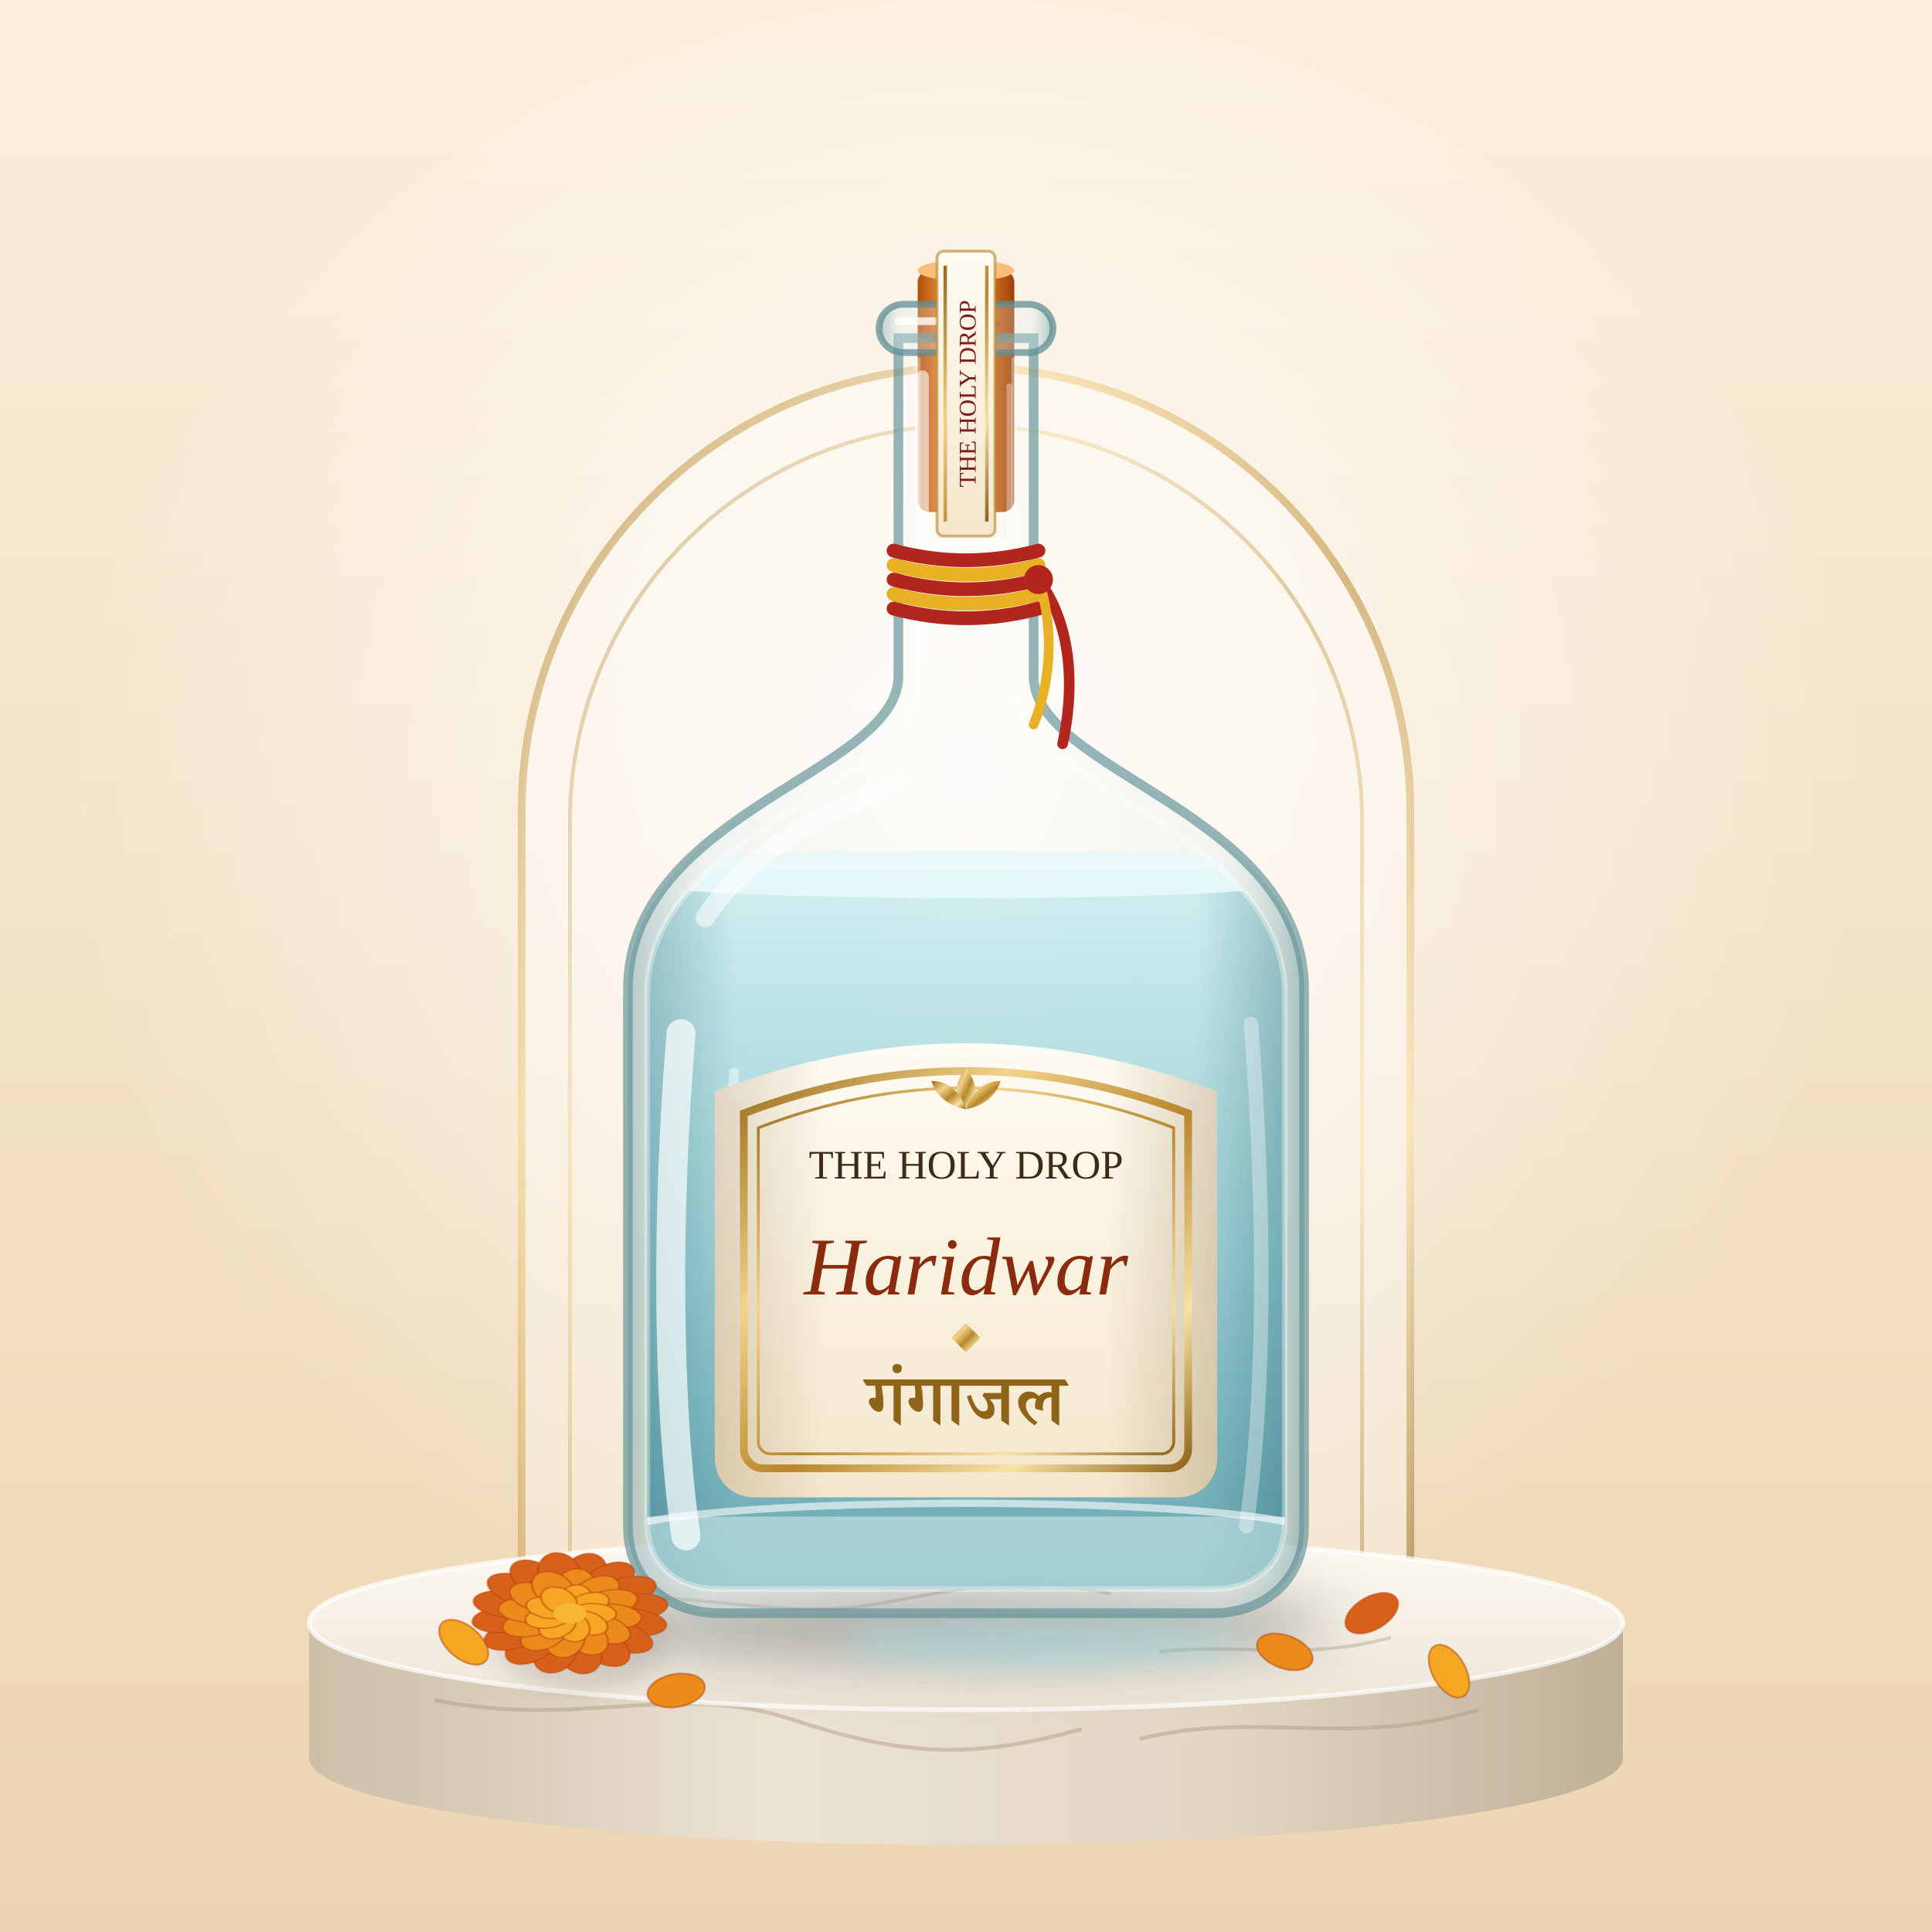
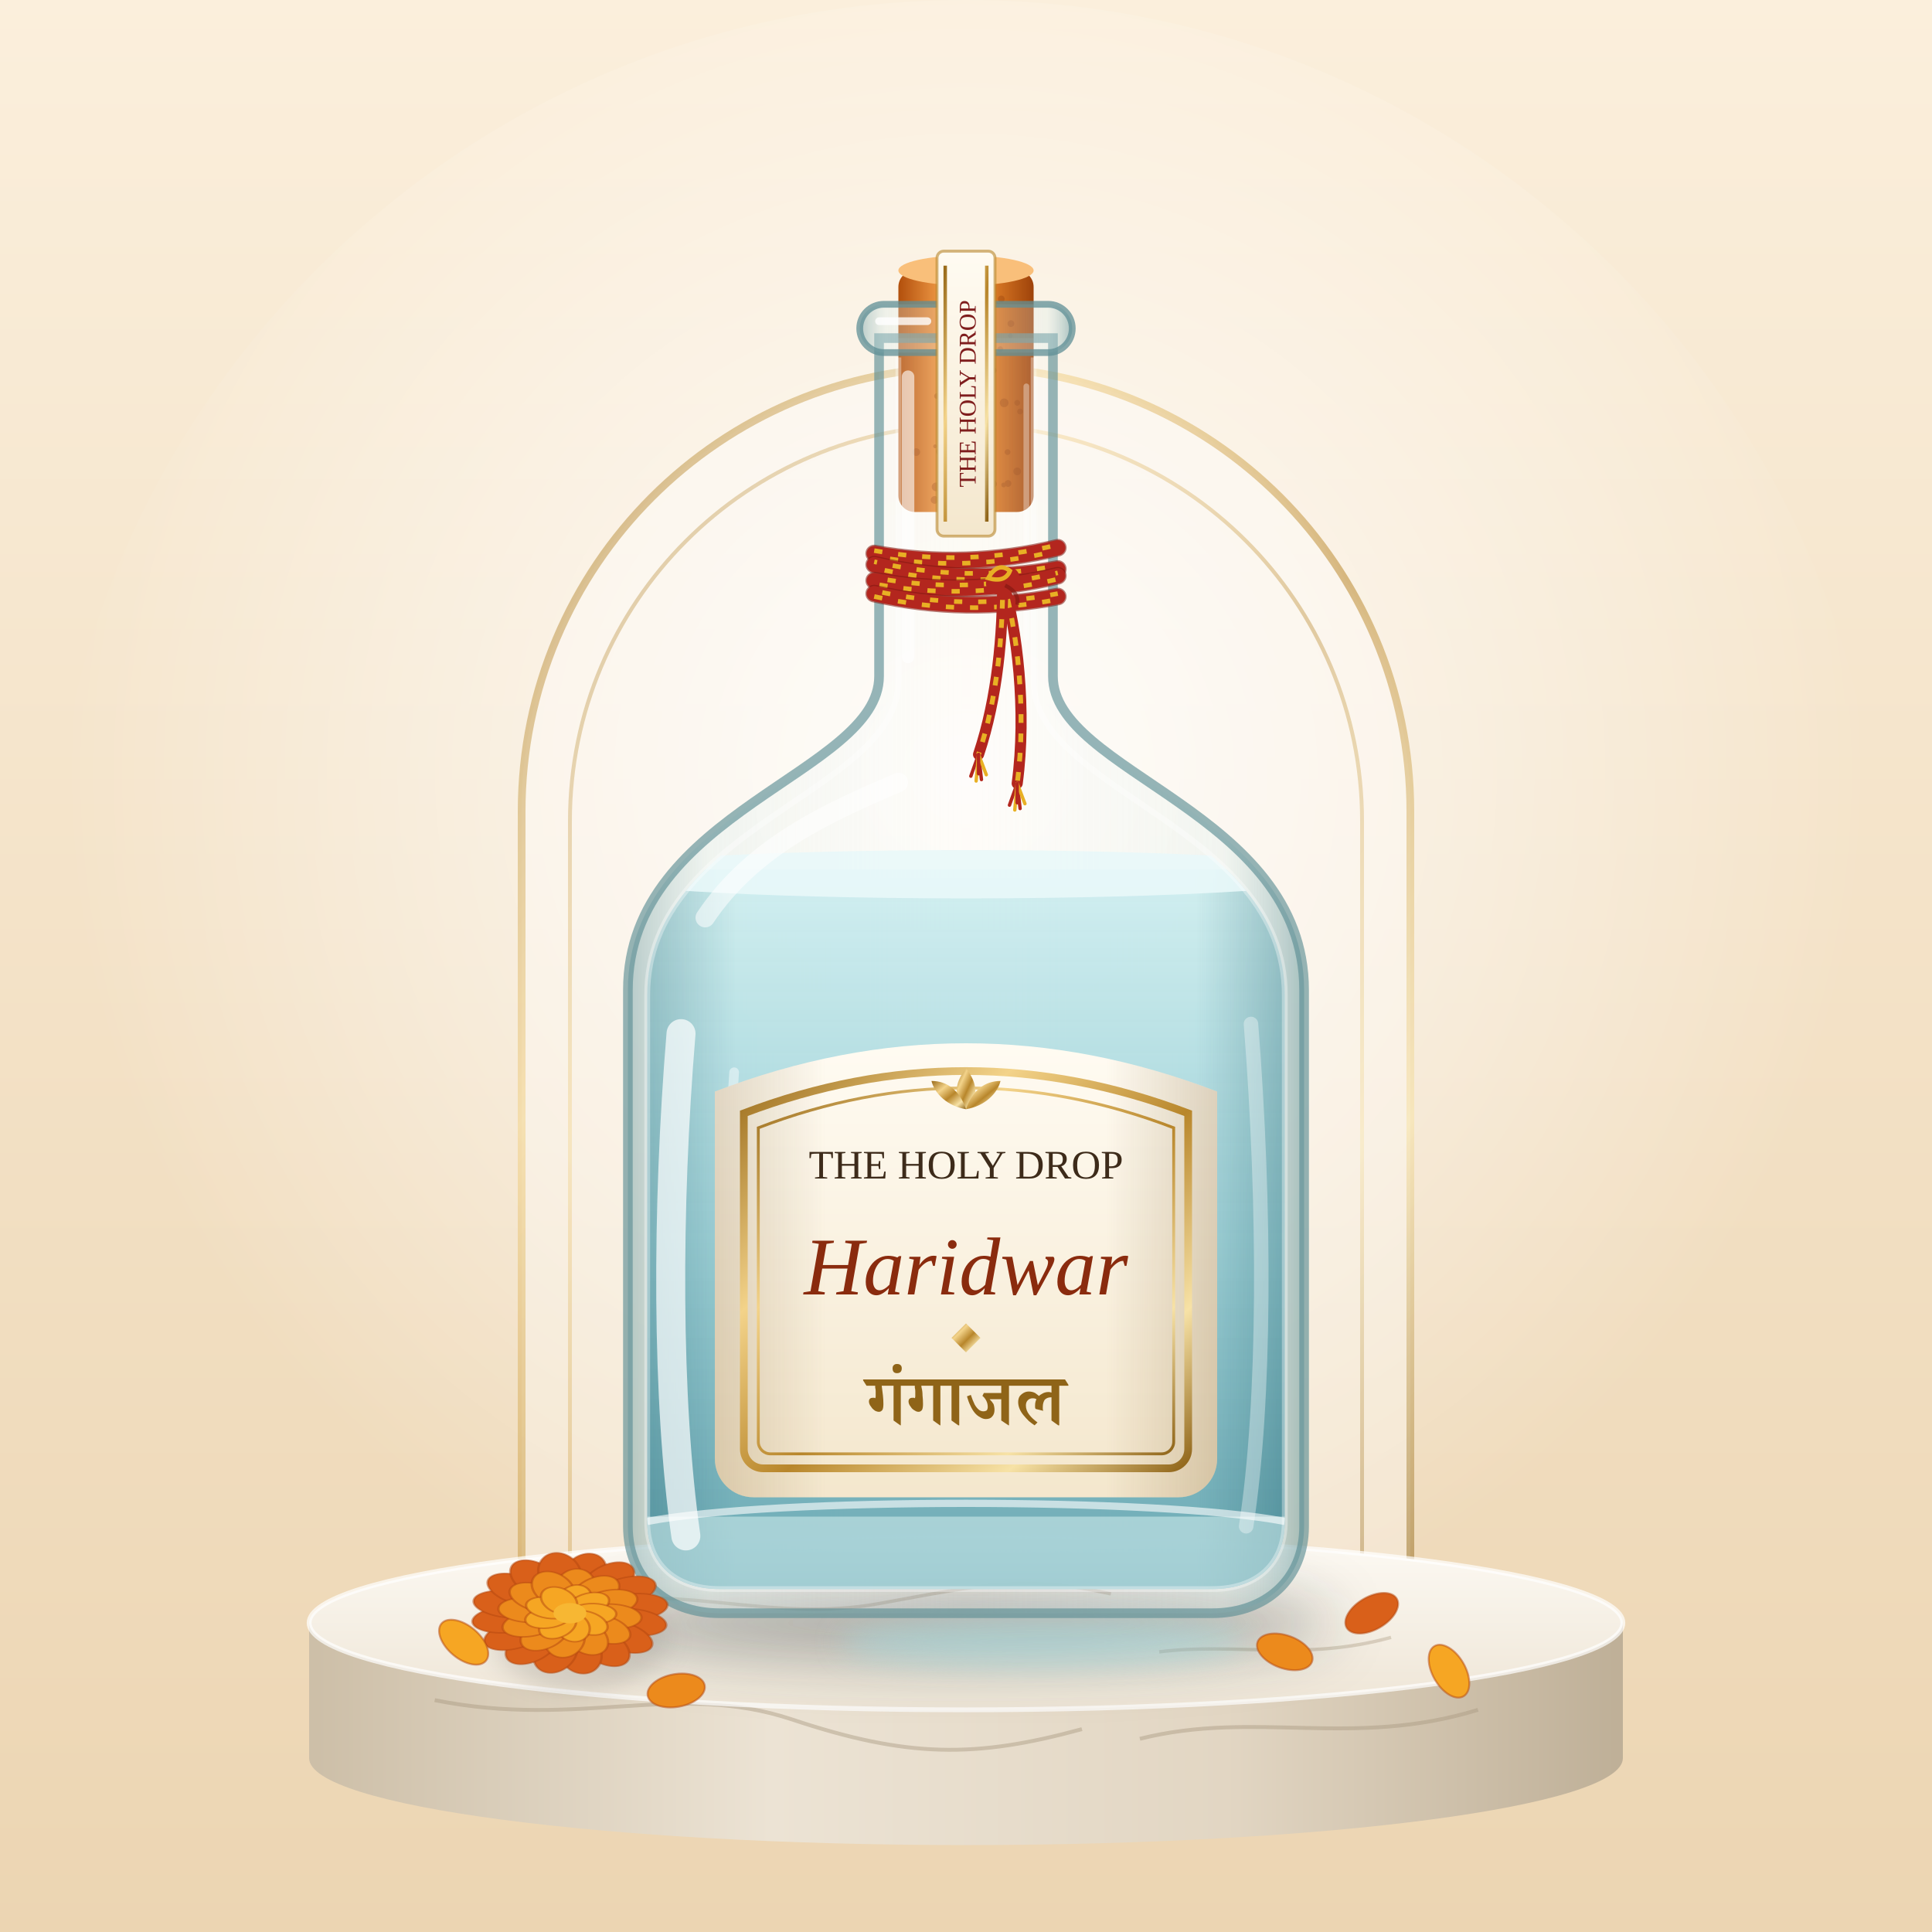
<svg xmlns="http://www.w3.org/2000/svg" viewBox="0 0 400 400" width="400" height="400" role="img" aria-label="Har Ki Pauri Gangajal bottle">
  <defs>
    <linearGradient id="gold" x1="0" y1="0" x2="1" y2="1">
      <stop offset="0" stop-color="#9a6b1a" />
      <stop offset=".3" stop-color="#f3d38a" />
      <stop offset=".55" stop-color="#b8862b" />
      <stop offset=".8" stop-color="#f7e2a6" />
      <stop offset="1" stop-color="#8f6418" />
    </linearGradient>
    <linearGradient id="glass" x1="0" y1="0" x2="1" y2="0">
      <stop offset="0" stop-color="#7fa9ad" stop-opacity=".55" />
      <stop offset=".12" stop-color="#d9eeee" stop-opacity=".35" />
      <stop offset=".5" stop-color="#ffffff" stop-opacity=".12" />
      <stop offset=".88" stop-color="#d9eeee" stop-opacity=".3" />
      <stop offset="1" stop-color="#6f9ea3" stop-opacity=".6" />
    </linearGradient>
    <linearGradient id="water" x1="0" y1="0" x2="0" y2="1">
      <stop offset="0" stop-color="#cdeef0" stop-opacity=".9" />
      <stop offset=".5" stop-color="#8fcad3" stop-opacity=".85" />
      <stop offset="1" stop-color="#4f97a6" stop-opacity=".9" />
    </linearGradient>
    <linearGradient id="waterEdge" x1="0" y1="0" x2="1" y2="0">
      <stop offset="0" stop-color="#1f5d68" stop-opacity=".45" />
      <stop offset=".2" stop-color="#1f5d68" stop-opacity="0" />
      <stop offset=".8" stop-color="#1f5d68" stop-opacity="0" />
      <stop offset="1" stop-color="#1f5d68" stop-opacity=".5" />
    </linearGradient>
    <linearGradient id="paper" x1="0" y1="0" x2="0" y2="1">
      <stop offset="0" stop-color="#fffbf2" />
      <stop offset="1" stop-color="#f4e7cd" />
    </linearGradient>
    <linearGradient id="labelShade" x1="0" y1="0" x2="1" y2="0">
      <stop offset="0" stop-color="#7a5a28" stop-opacity=".22" />
      <stop offset=".22" stop-color="#7a5a28" stop-opacity="0" />
      <stop offset=".78" stop-color="#7a5a28" stop-opacity="0" />
      <stop offset="1" stop-color="#7a5a28" stop-opacity=".25" />
    </linearGradient>
    <linearGradient id="marbleTop" x1="0" y1="0" x2="0" y2="1">
      <stop offset="0" stop-color="#fdfaf4" />
      <stop offset="1" stop-color="#eee5d6" />
    </linearGradient>
    <linearGradient id="marbleSide" x1="0" y1="0" x2="1" y2="0">
      <stop offset="0" stop-color="#cdbfa8" />
      <stop offset=".35" stop-color="#ece3d4" />
      <stop offset=".7" stop-color="#e2d6c3" />
      <stop offset="1" stop-color="#bfb098" />
    </linearGradient>
    <linearGradient id="cork" x1="0" y1="0" x2="1" y2="0">
      <stop offset="0" stop-color="#b24f0c" />
      <stop offset=".35" stop-color="#f6a24c" />
      <stop offset=".65" stop-color="#e5842a" />
      <stop offset="1" stop-color="#9e420a" />
    </linearGradient>
    <radialGradient id="glow" cx=".5" cy=".42" r=".5">
      <stop offset="0" stop-color="#ffffff" stop-opacity=".85" />
      <stop offset="1" stop-color="#ffffff" stop-opacity="0" />
    </radialGradient>
    <filter id="blur3" x="-20%" y="-50%" width="140%" height="200%">
      <feGaussianBlur stdDeviation="3" />
    </filter>
    <filter id="blur6" x="-30%" y="-80%" width="160%" height="260%">
      <feGaussianBlur stdDeviation="6" />
    </filter>
    <clipPath id="bottleInner">
-       <path d="M190 72V141C190 164 134 171 134 206V315C134 324 140 329 149 329H251C260 329 266 324 266 315V206C266 171 210 164 210 141V72Z" />
+       <path d="M186 72V141C186 164 134 171 134 206V315C134 324 140 329 149 329H251C260 329 266 324 266 315V206C266 171 214 164 214 141V72Z" />
    </clipPath>
  </defs>
  <linearGradient id="bg" x1="0" y1="0" x2="0" y2="1">
    <stop offset="0" stop-color="#fbefdc" />
    <stop offset="1" stop-color="#ecd5b2" />
  </linearGradient>
  <rect width="400" height="400" fill="url(#bg)" />
  <circle cx="200" cy="190" r="190" fill="url(#glow)" />
  <path d="M108 336V168A92 92 0 0 1 292 168V336Z" fill="#ffffff" opacity=".32" />
  <path d="M108 336V168A92 92 0 0 1 292 168V336" fill="none" stroke="url(#gold)" stroke-width="1.6" opacity=".55" />
  <path d="M118 336V170A82 82 0 0 1 282 170V336" fill="none" stroke="url(#gold)" stroke-width=".8" opacity=".4" />
  <g>
    <path d="M64 336V364A136 18 0 0 0 336 364V336Z" fill="url(#marbleSide)" />
    <path d="M90 352c30 6 50-4 74 4s38 8 60 2M236 360c24-6 44 2 70-6" stroke="#a89880" stroke-width=".8" fill="none" opacity=".45" />
    <ellipse cx="200" cy="336" rx="136" ry="18" fill="url(#marbleTop)" />
    <path d="M120 332c22-4 40 4 62 0s30-6 48-2M240 342c16-2 30 2 48-3" stroke="#bcae97" stroke-width=".7" fill="none" opacity=".5" />
    <ellipse cx="200" cy="336" rx="136" ry="18" fill="none" stroke="#ffffff" stroke-opacity=".7" stroke-width="1" />
  </g>
  <g>
    <ellipse cx="200" cy="336" rx="76" ry="8" fill="#1d2a2e" opacity=".35" filter="url(#blur6)" />
    <ellipse cx="216" cy="340" rx="42" ry="5" fill="#9fe3ea" opacity=".45" filter="url(#blur3)" />
-     <rect x="190" y="56" width="20" height="50" rx="2.4" fill="url(#cork)" />
+     <rect x="186" y="56" width="28" height="50" rx="3.4" fill="url(#cork)" />
    <g fill="#8a3506" opacity=".3">
-       <circle cx="205.9" cy="93.6" r="0.6" />
-       <circle cx="195.9" cy="82.0" r="0.6" />
-       <circle cx="204.8" cy="72.3" r="0.6" />
-       <circle cx="201.4" cy="100.7" r="0.6" />
-       <circle cx="196.3" cy="93.5" r="0.7" />
-       <circle cx="195.8" cy="100.8" r="0.9" />
-       <circle cx="205.3" cy="100.4" r="0.5" />
-       <circle cx="203.9" cy="100.2" r="0.7" />
-       <circle cx="199.5" cy="62.7" r="0.6" />
-       <circle cx="201.9" cy="100.9" r="0.9" />
-       <circle cx="199.6" cy="98.7" r="0.5" />
-       <circle cx="205.2" cy="83.8" r="0.4" />
-       <circle cx="203.7" cy="76.7" r="0.8" />
-       <circle cx="202.9" cy="58.1" r="0.6" />
-       <circle cx="206.2" cy="69.5" r="0.5" />
-       <circle cx="206.3" cy="67.0" r="0.7" />
-       <circle cx="195.6" cy="103.5" r="0.8" />
-       <circle cx="199.1" cy="61.8" r="0.5" />
-       <circle cx="200.1" cy="101.8" r="0.4" />
-       <circle cx="200.9" cy="91.2" r="0.7" />
-       <circle cx="205.3" cy="83.4" r="0.9" />
-       <circle cx="201.8" cy="85.6" r="0.6" />
-       <circle cx="201.6" cy="76.1" r="0.7" />
-       <circle cx="196.4" cy="66.9" r="0.5" />
-       <circle cx="201.9" cy="88.9" r="0.6" />
-     </g>
-     <ellipse cx="200.0" cy="56" rx="10.0" ry="2.2" fill="#f9bf7a" />
-     <path d="M186 70V140C186 160 130 168 130 205V316C130 327 138 334 149 334H251C262 334 270 327 270 316V205C270 168 214 160 214 140V70Z" fill="url(#glass)" />
+       <circle cx="208.6" cy="93.6" r="0.6" />
+       <circle cx="194.0" cy="82.0" r="0.6" />
+       <circle cx="207.1" cy="72.3" r="0.6" />
+       <circle cx="202.1" cy="100.7" r="0.6" />
+       <circle cx="194.5" cy="93.5" r="0.7" />
+       <circle cx="193.8" cy="100.8" r="0.9" />
+       <circle cx="207.8" cy="100.4" r="0.5" />
+       <circle cx="205.7" cy="100.2" r="0.7" />
+       <circle cx="199.3" cy="62.7" r="0.6" />
+       <circle cx="202.8" cy="100.9" r="0.9" />
+       <circle cx="199.4" cy="98.7" r="0.5" />
+       <circle cx="207.6" cy="83.8" r="0.4" />
+       <circle cx="205.5" cy="76.7" r="0.8" />
+       <circle cx="204.2" cy="58.1" r="0.6" />
+       <circle cx="209.2" cy="69.5" r="0.5" />
+       <circle cx="209.3" cy="67.0" r="0.7" />
+       <circle cx="193.5" cy="103.5" r="0.8" />
+       <circle cx="198.7" cy="61.8" r="0.5" />
+       <circle cx="200.2" cy="101.8" r="0.4" />
+       <circle cx="201.3" cy="91.2" r="0.7" />
+       <circle cx="207.9" cy="83.4" r="0.9" />
+       <circle cx="202.6" cy="85.6" r="0.6" />
+       <circle cx="202.4" cy="76.1" r="0.7" />
+       <circle cx="194.8" cy="66.9" r="0.5" />
+       <circle cx="202.8" cy="88.9" r="0.6" />
+       <circle cx="189.7" cy="93.6" r="0.8" />
+       <circle cx="210.6" cy="97.6" r="0.8" />
+       <circle cx="210.6" cy="83.4" r="0.6" />
+       <circle cx="205.1" cy="71.0" r="0.8" />
+       <circle cx="208.7" cy="100.1" r="0.7" />
+       <circle cx="211.2" cy="85.2" r="0.6" />
+       <circle cx="204.0" cy="104.8" r="0.9" />
+       <circle cx="207.3" cy="61.9" r="0.7" />
+       <circle cx="199.7" cy="87.6" r="0.8" />
+       <circle cx="193.6" cy="92.4" r="0.4" />
+     </g>
+     <ellipse cx="200.0" cy="56" rx="14.0" ry="3.1" fill="#f9bf7a" />
+     <path d="M182 70V140C182 160 130 168 130 205V316C130 327 138 334 149 334H251C262 334 270 327 270 316V205C270 168 218 160 218 140V70Z" fill="url(#glass)" />
    <g clip-path="url(#bottleInner)">
      <rect x="120" y="180" width="160" height="160" fill="url(#water)" />
      <rect x="120" y="180" width="160" height="160" fill="url(#waterEdge)" />
      <ellipse cx="200" cy="181" rx="80" ry="5" fill="#e9f8f9" opacity=".9" />
      <rect x="120" y="314" width="160" height="20" fill="#d4eeee" opacity=".55" />
      <path d="M134 315C160 310 240 310 266 315" stroke="#ffffff" stroke-width="1.5" fill="none" opacity=".6" />
    </g>
-     <path d="M186 70V140C186 160 130 168 130 205V316C130 327 138 334 149 334H251C262 334 270 327 270 316V205C270 168 214 160 214 140V70Z" fill="none" stroke="#5f8f95" stroke-opacity=".65" stroke-width="2" />
-     <path d="M190 74V141C190 164 134 171 134 206V315C134 324 140 329 149 329H251C260 329 266 324 266 315V206C266 171 210 164 210 141V74" fill="none" stroke="#ffffff" stroke-opacity=".35" stroke-width="1.2" />
+     <path d="M182 70V140C182 160 130 168 130 205V316C130 327 138 334 149 334H251C262 334 270 327 270 316V205C270 168 218 160 218 140V70Z" fill="none" stroke="#5f8f95" stroke-opacity=".65" stroke-width="2" />
+     <path d="M186 74V141C186 164 134 171 134 206V315C134 324 140 329 149 329H251C260 329 266 324 266 315V206C266 171 214 164 214 141V74" fill="none" stroke="#ffffff" stroke-opacity=".35" stroke-width="1.2" />
    <path d="M141 214C138 250 138 290 142 318" stroke="#ffffff" stroke-width="6" stroke-linecap="round" opacity=".7" fill="none" />
    <path d="M152 222C150 250 150 280 152 300" stroke="#ffffff" stroke-width="2" stroke-linecap="round" opacity=".45" fill="none" />
    <path d="M259 212C262 250 262 290 258 316" stroke="#ffffff" stroke-width="3" stroke-linecap="round" opacity=".35" fill="none" />
    <path d="M146 190C156 175 172 168 186 162" stroke="#ffffff" stroke-width="4" stroke-linecap="round" opacity=".55" fill="none" />
-     <path d="M191 78V136" stroke="#ffffff" stroke-width="2.6" stroke-linecap="round" opacity=".6" />
-     <path d="M209 80V132" stroke="#ffffff" stroke-width="1.2" stroke-linecap="round" opacity=".35" />
-     <rect x="182" y="63" width="36" height="10" rx="5" fill="url(#glass)" stroke="#5f8f95" stroke-opacity=".75" stroke-width="1.4" />
-     <path d="M186 66.5H197" stroke="#ffffff" stroke-width="1.6" stroke-linecap="round" opacity=".8" />
+     <path d="M188 78V136" stroke="#ffffff" stroke-width="2.6" stroke-linecap="round" opacity=".6" />
+     <path d="M212.5 80V132" stroke="#ffffff" stroke-width="1.2" stroke-linecap="round" opacity=".35" />
+     <rect x="178" y="63" width="44" height="10" rx="5" fill="url(#glass)" stroke="#5f8f95" stroke-opacity=".75" stroke-width="1.4" />
+     <path d="M182 66.5H192" stroke="#ffffff" stroke-width="1.6" stroke-linecap="round" opacity=".8" />
    <rect x="194.0" y="52" width="12" height="59" rx="1.4" fill="url(#paper)" stroke="#b8862b" stroke-opacity=".6" stroke-width="0.60" />
    <path d="M195.7 55.0V108.0M204.3 55.0V108.0" stroke="url(#gold)" stroke-width="0.72" />
    <text transform="translate(202.0 81.5) rotate(-90)" text-anchor="middle" font-family="Georgia, 'Times New Roman', serif" font-size="5.0" textLength="46" lengthAdjust="spacing" fill="#7f1d1d">THE HOLY DROP</text>
-     <path d="M185 114Q200.0 118 215 114" stroke="#b3261e" stroke-width="2.85" fill="none" stroke-linecap="round" />
-     <path d="M185 117Q200.0 121 215 117" stroke="#e8b024" stroke-width="2.85" fill="none" stroke-linecap="round" />
-     <path d="M185 120Q200.0 124 215 120" stroke="#b3261e" stroke-width="2.85" fill="none" stroke-linecap="round" />
-     <path d="M185 123Q200.0 127 215 123" stroke="#e8b024" stroke-width="2.85" fill="none" stroke-linecap="round" />
-     <path d="M185 126Q200.0 130 215 126" stroke="#b3261e" stroke-width="2.85" fill="none" stroke-linecap="round" />
-     <path d="M215 120.0c6 8 8 20 5 34" stroke="#b3261e" stroke-width="2.2" fill="none" stroke-linecap="round" />
-     <path d="M215 120.0c3 9 3 20-1 30" stroke="#e8b024" stroke-width="2" fill="none" stroke-linecap="round" />
-     <circle cx="215" cy="120.0" r="3" fill="#b3261e" />
+     <path d="M181 114.6Q200.0 118.0 219 113.4" stroke="#7d150f" stroke-width="3.65" fill="none" stroke-linecap="round" opacity=".55" />
+     <path d="M181 114.6Q200.0 118.0 219 113.4" stroke="#b3261e" stroke-width="3.15" fill="none" stroke-linecap="round" />
+     <path d="M181 114.0Q200.0 117.4 219 112.8" stroke="#e8b024" stroke-width="0.95" fill="none" stroke-dasharray="1.7 3.3" stroke-dashoffset="0.0" />
+     <path d="M181 115.2Q200.0 118.6 219 114.0" stroke="#e8b024" stroke-width="0.95" fill="none" stroke-dasharray="1.7 3.3" stroke-dashoffset="1.7" />
+     <path d="M181 116.9Q200.0 121.3 219 117.8" stroke="#7d150f" stroke-width="3.65" fill="none" stroke-linecap="round" opacity=".55" />
+     <path d="M181 116.9Q200.0 121.3 219 117.8" stroke="#b3261e" stroke-width="3.15" fill="none" stroke-linecap="round" />
+     <path d="M181 116.3Q200.0 120.7 219 117.1" stroke="#e8b024" stroke-width="0.95" fill="none" stroke-dasharray="1.7 3.3" stroke-dashoffset="1.1" />
+     <path d="M181 117.6Q200.0 122.0 219 118.4" stroke="#e8b024" stroke-width="0.95" fill="none" stroke-dasharray="1.7 3.3" stroke-dashoffset="2.8" />
+     <path d="M181 120.2Q200.0 123.8 219 119.2" stroke="#7d150f" stroke-width="3.65" fill="none" stroke-linecap="round" opacity=".55" />
+     <path d="M181 120.2Q200.0 123.8 219 119.2" stroke="#b3261e" stroke-width="3.15" fill="none" stroke-linecap="round" />
+     <path d="M181 119.6Q200.0 123.1 219 118.6" stroke="#e8b024" stroke-width="0.95" fill="none" stroke-dasharray="1.7 3.3" stroke-dashoffset="2.2" />
+     <path d="M181 120.9Q200.0 124.4 219 119.9" stroke="#e8b024" stroke-width="0.95" fill="none" stroke-dasharray="1.7 3.3" stroke-dashoffset="3.9" />
+     <path d="M181 122.9Q200.0 127.2 219 123.5" stroke="#7d150f" stroke-width="3.65" fill="none" stroke-linecap="round" opacity=".55" />
+     <path d="M181 122.9Q200.0 127.2 219 123.5" stroke="#b3261e" stroke-width="3.15" fill="none" stroke-linecap="round" />
+     <path d="M181 122.3Q200.0 126.6 219 122.9" stroke="#e8b024" stroke-width="0.95" fill="none" stroke-dasharray="1.7 3.3" stroke-dashoffset="3.3" />
+     <path d="M181 123.5Q200.0 127.8 219 124.1" stroke="#e8b024" stroke-width="0.95" fill="none" stroke-dasharray="1.7 3.3" stroke-dashoffset="5.0" />
+     <path d="M207.6 120.2c3 10 5 27 3 42" stroke="#b3261e" stroke-width="2.3" fill="none" stroke-linecap="round" />
+     <path d="M207.6 120.2c3 10 5 27 3 42" stroke="#e8b024" stroke-width="1" fill="none" stroke-dasharray="1.8 2.2" />
+     <path d="M210.6 162.2l-1.6 4.5" stroke="#b3261e" stroke-width=".7" stroke-linecap="round" />
+     <path d="M210.6 162.2l-0.5 5.5" stroke="#e8b024" stroke-width=".7" stroke-linecap="round" />
+     <path d="M210.6 162.2l0.6 5.2" stroke="#b3261e" stroke-width=".7" stroke-linecap="round" />
+     <path d="M210.6 162.2l1.6 4.2" stroke="#e8b024" stroke-width=".7" stroke-linecap="round" />
+     <path d="M210.6 162.2l0 4" stroke="#b3261e" stroke-width=".7" stroke-linecap="round" />
+     <path d="M207.6 120.2c0 11 -1 24 -5 36" stroke="#b3261e" stroke-width="2.3" fill="none" stroke-linecap="round" />
+     <path d="M207.6 120.2c0 11 -1 24 -5 36" stroke="#e8b024" stroke-width="1" fill="none" stroke-dasharray="1.8 2.2" />
+     <path d="M202.6 156.2l-1.6 4.5" stroke="#b3261e" stroke-width=".7" stroke-linecap="round" />
+     <path d="M202.6 156.2l-0.5 5.5" stroke="#e8b024" stroke-width=".7" stroke-linecap="round" />
+     <path d="M202.6 156.2l0.6 5.2" stroke="#b3261e" stroke-width=".7" stroke-linecap="round" />
+     <path d="M202.6 156.2l1.6 4.2" stroke="#e8b024" stroke-width=".7" stroke-linecap="round" />
+     <path d="M202.6 156.2l0 4" stroke="#b3261e" stroke-width=".7" stroke-linecap="round" />
+     <ellipse cx="207.6" cy="120.2" rx="3.6" ry="2.7" fill="#b3261e" transform="rotate(-25 207.6 120.2)" />
+     <path d="M204.6 119.7q2-3.5 4.5-1.5q-1 2.5-4.5 1.5z" fill="none" stroke="#e8b024" stroke-width=".9" />
+     <path d="M208.1 121.2q3 1.5 2.5 4" fill="none" stroke="#7d150f" stroke-width=".8" opacity=".6" />
    <path d="M148 226Q200 206 252 226V302A8 8 0 0 1 244 310H156A8 8 0 0 1 148 302Z" fill="url(#paper)" />
    <path d="M148 226Q200 206 252 226V302A8 8 0 0 1 244 310H156A8 8 0 0 1 148 302Z" fill="url(#labelShade)" />
    <path d="M154 230.5Q200 213 246 230.5V300A4 4 0 0 1 242 304H158A4 4 0 0 1 154 300Z" fill="none" stroke="url(#gold)" stroke-width="1.6" />
    <path d="M157 233.5Q200 217 243 233.5V298.5A2.5 2.5 0 0 1 240.5 301H159.5A2.5 2.5 0 0 1 157 298.5Z" fill="none" stroke="url(#gold)" stroke-width=".6" />
    <g transform="translate(200 229) scale(0.65)" fill="url(#gold)">
      <path d="M0-12c-4 5-4 10 0 13c4-3 4-8 0-13z" />
      <path d="M0 1c-6-1-10-5-11-9c5 0 9 3 11 9z" />
      <path d="M0 1c6-1 10-5 11-9c-5 0-9 3-11 9z" />
      <path d="M-14 2h28" stroke="url(#gold)" stroke-width="1" fill="none" />
    </g>
    <text x="200" y="244" text-anchor="middle" font-family="Georgia, 'Times New Roman', serif" font-size="8.4" textLength="84" lengthAdjust="spacing" fill="#3d2b1a">THE HOLY DROP</text>
    <path d="M180 249H220" stroke="url(#gold)" stroke-width=".6" />
    <text x="200" y="268" text-anchor="middle" font-family="Georgia, 'Times New Roman', serif" font-size="17" font-style="italic" fill="#8a2b0e">Haridwar</text>
    <path d="M164 277H193M207 277H236" stroke="url(#gold)" stroke-width=".9" />
    <path d="M200 274l3 3-3 3-3-3z" fill="url(#gold)" />
    <path d="M182.0 292.3Q181.6 292.3 181.2 292.1Q180.9 291.9 180.6 291.6Q180.3 291.2 180.1 290.9Q179.9 290.5 179.9 290.2Q179.9 289.8 180.1 289.6Q180.3 289.4 180.7 289.4Q180.9 289.4 181.0 289.4Q181.1 289.4 181.2 289.5Q181.3 289.3 181.3 289.1Q181.3 288.8 181.3 288.6Q181.3 288.3 181.3 288.0Q181.3 287.7 181.2 287.3Q181.2 287.0 181.2 286.6L182.5 286.3Q182.5 286.6 182.6 287.3Q182.7 288.0 182.8 288.9Q182.9 289.8 182.9 290.7Q182.9 291.5 182.7 291.9Q182.4 292.3 182.0 292.3ZM186.4 295.1 185.0 294.1V286.4H186.5V295.1ZM179.4 286.9 178.7 285.8V285.6H187.7L188.5 286.7V286.9ZM185.7 284.3Q184.8 284.3 184.8 283.3Q184.8 282.8 185.1 282.6Q185.3 282.4 185.7 282.4Q186.2 282.4 186.4 282.6Q186.7 282.8 186.7 283.3Q186.7 284.3 185.7 284.3ZM190.2 292.3Q189.8 292.3 189.5 292.1Q189.1 291.9 188.8 291.6Q188.5 291.2 188.3 290.9Q188.1 290.5 188.1 290.2Q188.1 289.8 188.3 289.6Q188.5 289.4 188.9 289.4Q189.1 289.4 189.2 289.4Q189.3 289.4 189.4 289.5Q189.5 289.3 189.5 289.1Q189.5 288.8 189.5 288.6Q189.5 288.3 189.5 288.0Q189.5 287.7 189.4 287.3Q189.4 287.0 189.4 286.6L190.7 286.3Q190.7 286.6 190.8 287.3Q191.0 288.0 191.0 288.9Q191.1 289.8 191.1 290.7Q191.1 291.5 190.9 291.9Q190.6 292.3 190.2 292.3ZM194.6 295.1 193.2 294.1V286.4H194.7V295.1ZM187.6 286.9 186.9 285.8V285.6H195.9L196.7 286.7V286.9ZM198.4 295.1 197.0 294.1V286.4H198.6V295.1ZM195.8 286.9 195.1 285.8V285.6H199.8L200.5 286.7V286.9ZM204.1 293.8Q203.5 293.8 202.9 293.4Q202.3 293.1 201.8 292.5Q201.3 291.9 200.9 291.0Q200.5 290.2 200.2 289.1L201.0 288.8Q201.4 290.0 201.8 290.8Q202.2 291.5 202.7 291.9Q203.1 292.2 203.6 292.2Q204.0 292.2 204.3 292.0Q204.5 291.7 204.5 291.3Q204.5 290.6 204.2 290.0Q203.9 289.4 203.4 289.0L203.7 288.4H207.9V289.7H205.9Q205.6 289.7 205.4 289.7Q205.1 289.7 204.9 289.7Q205.4 290.2 205.7 290.7Q205.9 291.3 205.9 291.9Q205.9 292.8 205.4 293.3Q205.0 293.8 204.1 293.8ZM208.8 295.1 207.3 294.1V286.4H208.9V295.1ZM199.7 286.9 199.0 285.8V285.6H210.1L210.9 286.7V286.9ZM214.2 295.1Q213.6 294.7 213.0 294.2Q212.4 293.6 211.9 293.0Q211.4 292.4 211.1 291.7Q210.8 291.0 210.8 290.3Q210.8 289.6 211.1 289.1Q211.4 288.7 211.9 288.4Q212.4 288.1 213.0 288.1Q213.7 288.1 214.3 288.4Q214.9 288.8 215.4 289.3L215.0 290.0Q214.7 289.7 214.4 289.6Q214.2 289.5 213.8 289.5Q213.2 289.5 212.8 289.9Q212.4 290.3 212.4 291.0Q212.4 292.0 213.1 292.9Q213.7 293.7 214.8 294.5ZM216.0 292.1 214.4 291.7Q214.3 291.5 214.3 291.3Q214.3 291.2 214.3 291.0Q214.3 290.1 214.7 289.5Q215.1 288.9 215.7 288.6Q216.3 288.2 217.1 288.2Q217.4 288.2 217.6 288.3Q217.9 288.3 218.0 288.4V289.3Q217.9 289.3 217.8 289.3Q217.7 289.3 217.6 289.3Q216.8 289.3 216.3 289.8Q215.9 290.4 215.9 291.3Q215.9 291.5 215.9 291.7Q215.9 291.9 216.0 292.1ZM219.1 295.1 217.7 294.1V286.4H219.3V295.1ZM210.0 286.9 209.3 285.8V285.6H220.5L221.2 286.7V286.9Z" fill="#8f6418" />
  </g>
  <g transform="translate(118 334) scale(1 0.62)">
    <circle r="17.9" fill="#000" opacity=".12" transform="translate(2 8.5)" filter="url(#blur3)" />
    <g stroke="#b5470f" stroke-width=".5" stroke-opacity=".5">
      <g fill="#d9601a">
        <ellipse cy="-13.3" rx="4.4" ry="7.1" transform="rotate(13)" />
        <ellipse cy="-13.3" rx="4.4" ry="7.1" transform="rotate(36)" />
        <ellipse cy="-13.3" rx="4.4" ry="7.1" transform="rotate(58)" />
        <ellipse cy="-13.3" rx="4.4" ry="7.1" transform="rotate(81)" />
        <ellipse cy="-13.3" rx="4.4" ry="7.1" transform="rotate(103)" />
        <ellipse cy="-13.3" rx="4.4" ry="7.1" transform="rotate(126)" />
        <ellipse cy="-13.3" rx="4.4" ry="7.1" transform="rotate(148)" />
        <ellipse cy="-13.3" rx="4.4" ry="7.1" transform="rotate(171)" />
        <ellipse cy="-13.3" rx="4.4" ry="7.1" transform="rotate(193)" />
        <ellipse cy="-13.3" rx="4.4" ry="7.1" transform="rotate(216)" />
        <ellipse cy="-13.3" rx="4.4" ry="7.1" transform="rotate(238)" />
        <ellipse cy="-13.3" rx="4.4" ry="7.1" transform="rotate(261)" />
        <ellipse cy="-13.3" rx="4.4" ry="7.1" transform="rotate(283)" />
        <ellipse cy="-13.3" rx="4.4" ry="7.1" transform="rotate(306)" />
        <ellipse cy="-13.3" rx="4.4" ry="7.1" transform="rotate(328)" />
        <ellipse cy="-13.3" rx="4.4" ry="7.1" transform="rotate(351)" />
      </g>
      <g fill="#ec8a1c">
        <ellipse cy="-8.8" rx="4.1" ry="6.1" transform="rotate(7)" />
        <ellipse cy="-8.8" rx="4.1" ry="6.1" transform="rotate(37)" />
        <ellipse cy="-8.8" rx="4.1" ry="6.1" transform="rotate(67)" />
        <ellipse cy="-8.8" rx="4.1" ry="6.1" transform="rotate(97)" />
        <ellipse cy="-8.8" rx="4.1" ry="6.1" transform="rotate(127)" />
        <ellipse cy="-8.8" rx="4.1" ry="6.1" transform="rotate(157)" />
        <ellipse cy="-8.8" rx="4.1" ry="6.1" transform="rotate(187)" />
        <ellipse cy="-8.8" rx="4.1" ry="6.1" transform="rotate(217)" />
        <ellipse cy="-8.8" rx="4.1" ry="6.1" transform="rotate(247)" />
        <ellipse cy="-8.8" rx="4.1" ry="6.1" transform="rotate(277)" />
        <ellipse cy="-8.8" rx="4.1" ry="6.1" transform="rotate(307)" />
        <ellipse cy="-8.8" rx="4.1" ry="6.1" transform="rotate(337)" />
      </g>
      <g fill="#f6a623">
        <ellipse cy="-4.8" rx="3.4" ry="4.8" transform="rotate(12)" />
        <ellipse cy="-4.8" rx="3.4" ry="4.8" transform="rotate(52)" />
        <ellipse cy="-4.8" rx="3.4" ry="4.8" transform="rotate(92)" />
        <ellipse cy="-4.8" rx="3.4" ry="4.8" transform="rotate(132)" />
        <ellipse cy="-4.8" rx="3.4" ry="4.8" transform="rotate(172)" />
        <ellipse cy="-4.8" rx="3.4" ry="4.8" transform="rotate(212)" />
        <ellipse cy="-4.8" rx="3.4" ry="4.8" transform="rotate(252)" />
        <ellipse cy="-4.8" rx="3.4" ry="4.8" transform="rotate(292)" />
        <ellipse cy="-4.8" rx="3.4" ry="4.8" transform="rotate(332)" />
      </g>
    </g>
    <circle r="3.4" fill="#f7b733" />
  </g>
  <ellipse cx="266" cy="342" rx="6" ry="3.4" fill="#ec8a1c" stroke="#b5470f" stroke-width=".4" stroke-opacity=".5" transform="rotate(20 266 342)" />
  <ellipse cx="284" cy="334" rx="6" ry="3.4" fill="#d9601a" stroke="#b5470f" stroke-width=".4" stroke-opacity=".5" transform="rotate(-30 284 334)" />
  <ellipse cx="300" cy="346" rx="6" ry="3.4" fill="#f6a623" stroke="#b5470f" stroke-width=".4" stroke-opacity=".5" transform="rotate(60 300 346)" />
  <ellipse cx="140" cy="350" rx="6" ry="3.4" fill="#ec8a1c" stroke="#b5470f" stroke-width=".4" stroke-opacity=".5" transform="rotate(-10 140 350)" />
  <ellipse cx="96" cy="340" rx="6" ry="3.4" fill="#f6a623" stroke="#b5470f" stroke-width=".4" stroke-opacity=".5" transform="rotate(40 96 340)" />
</svg>
